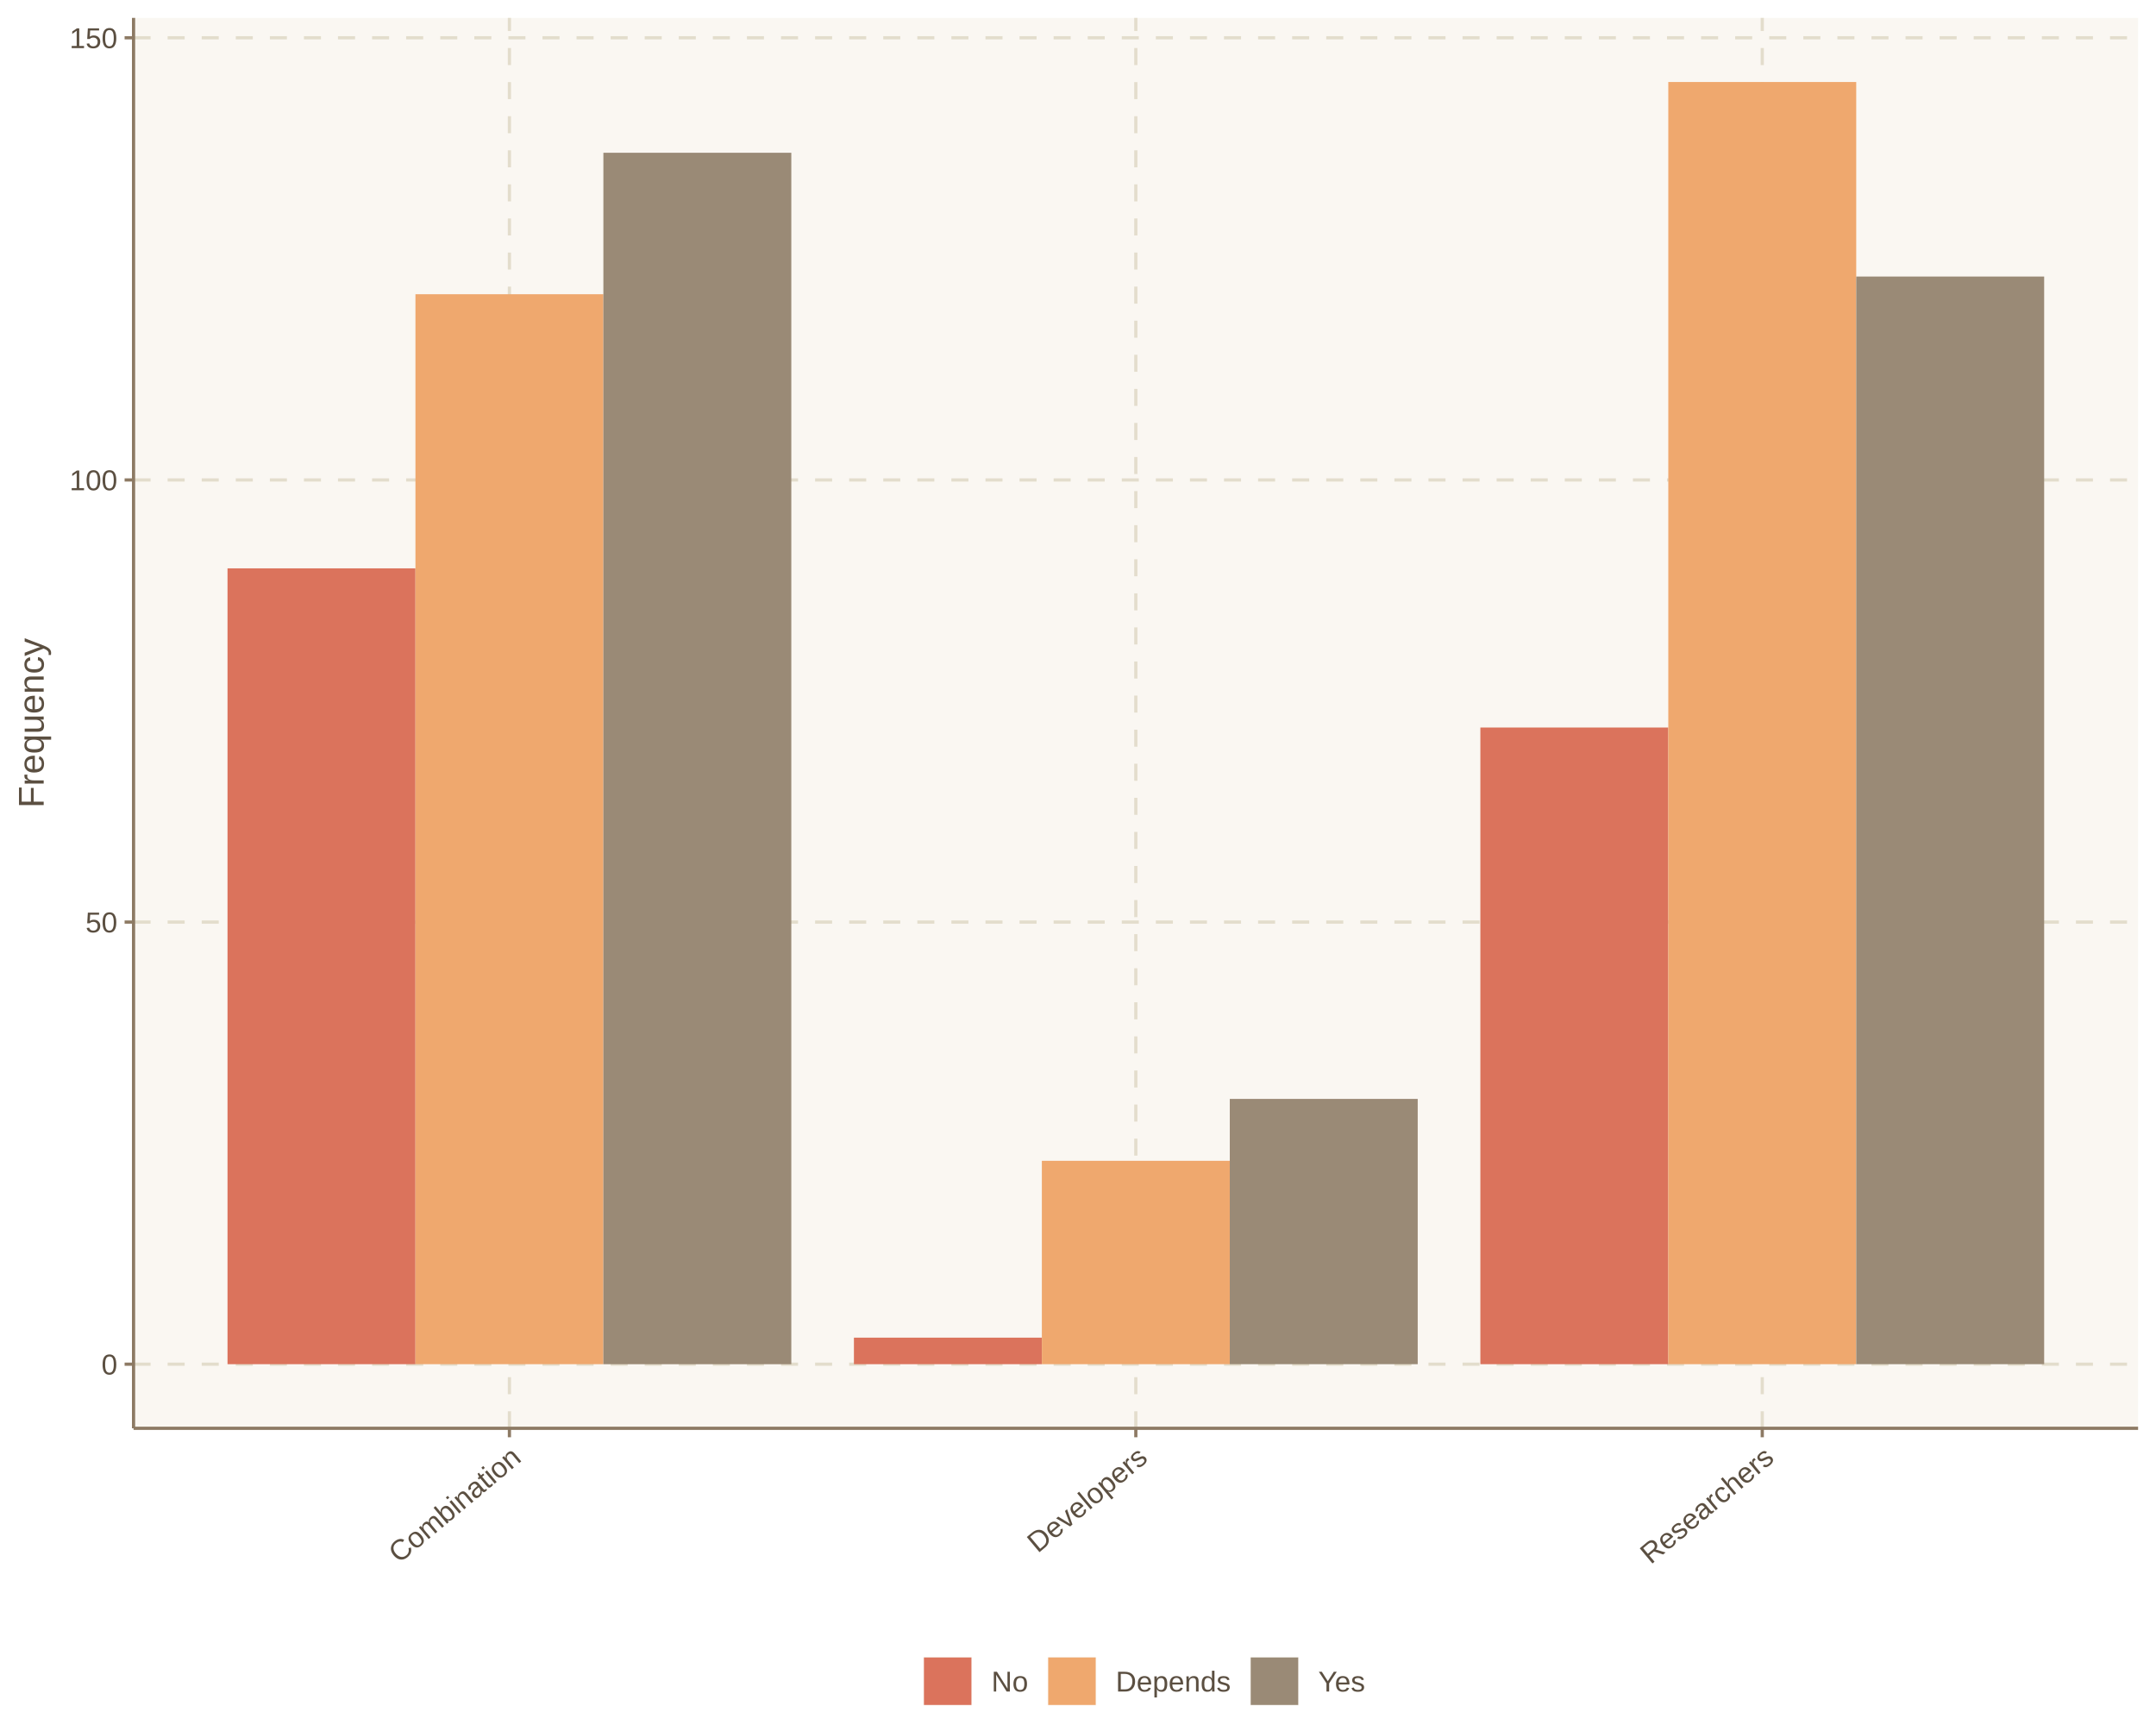
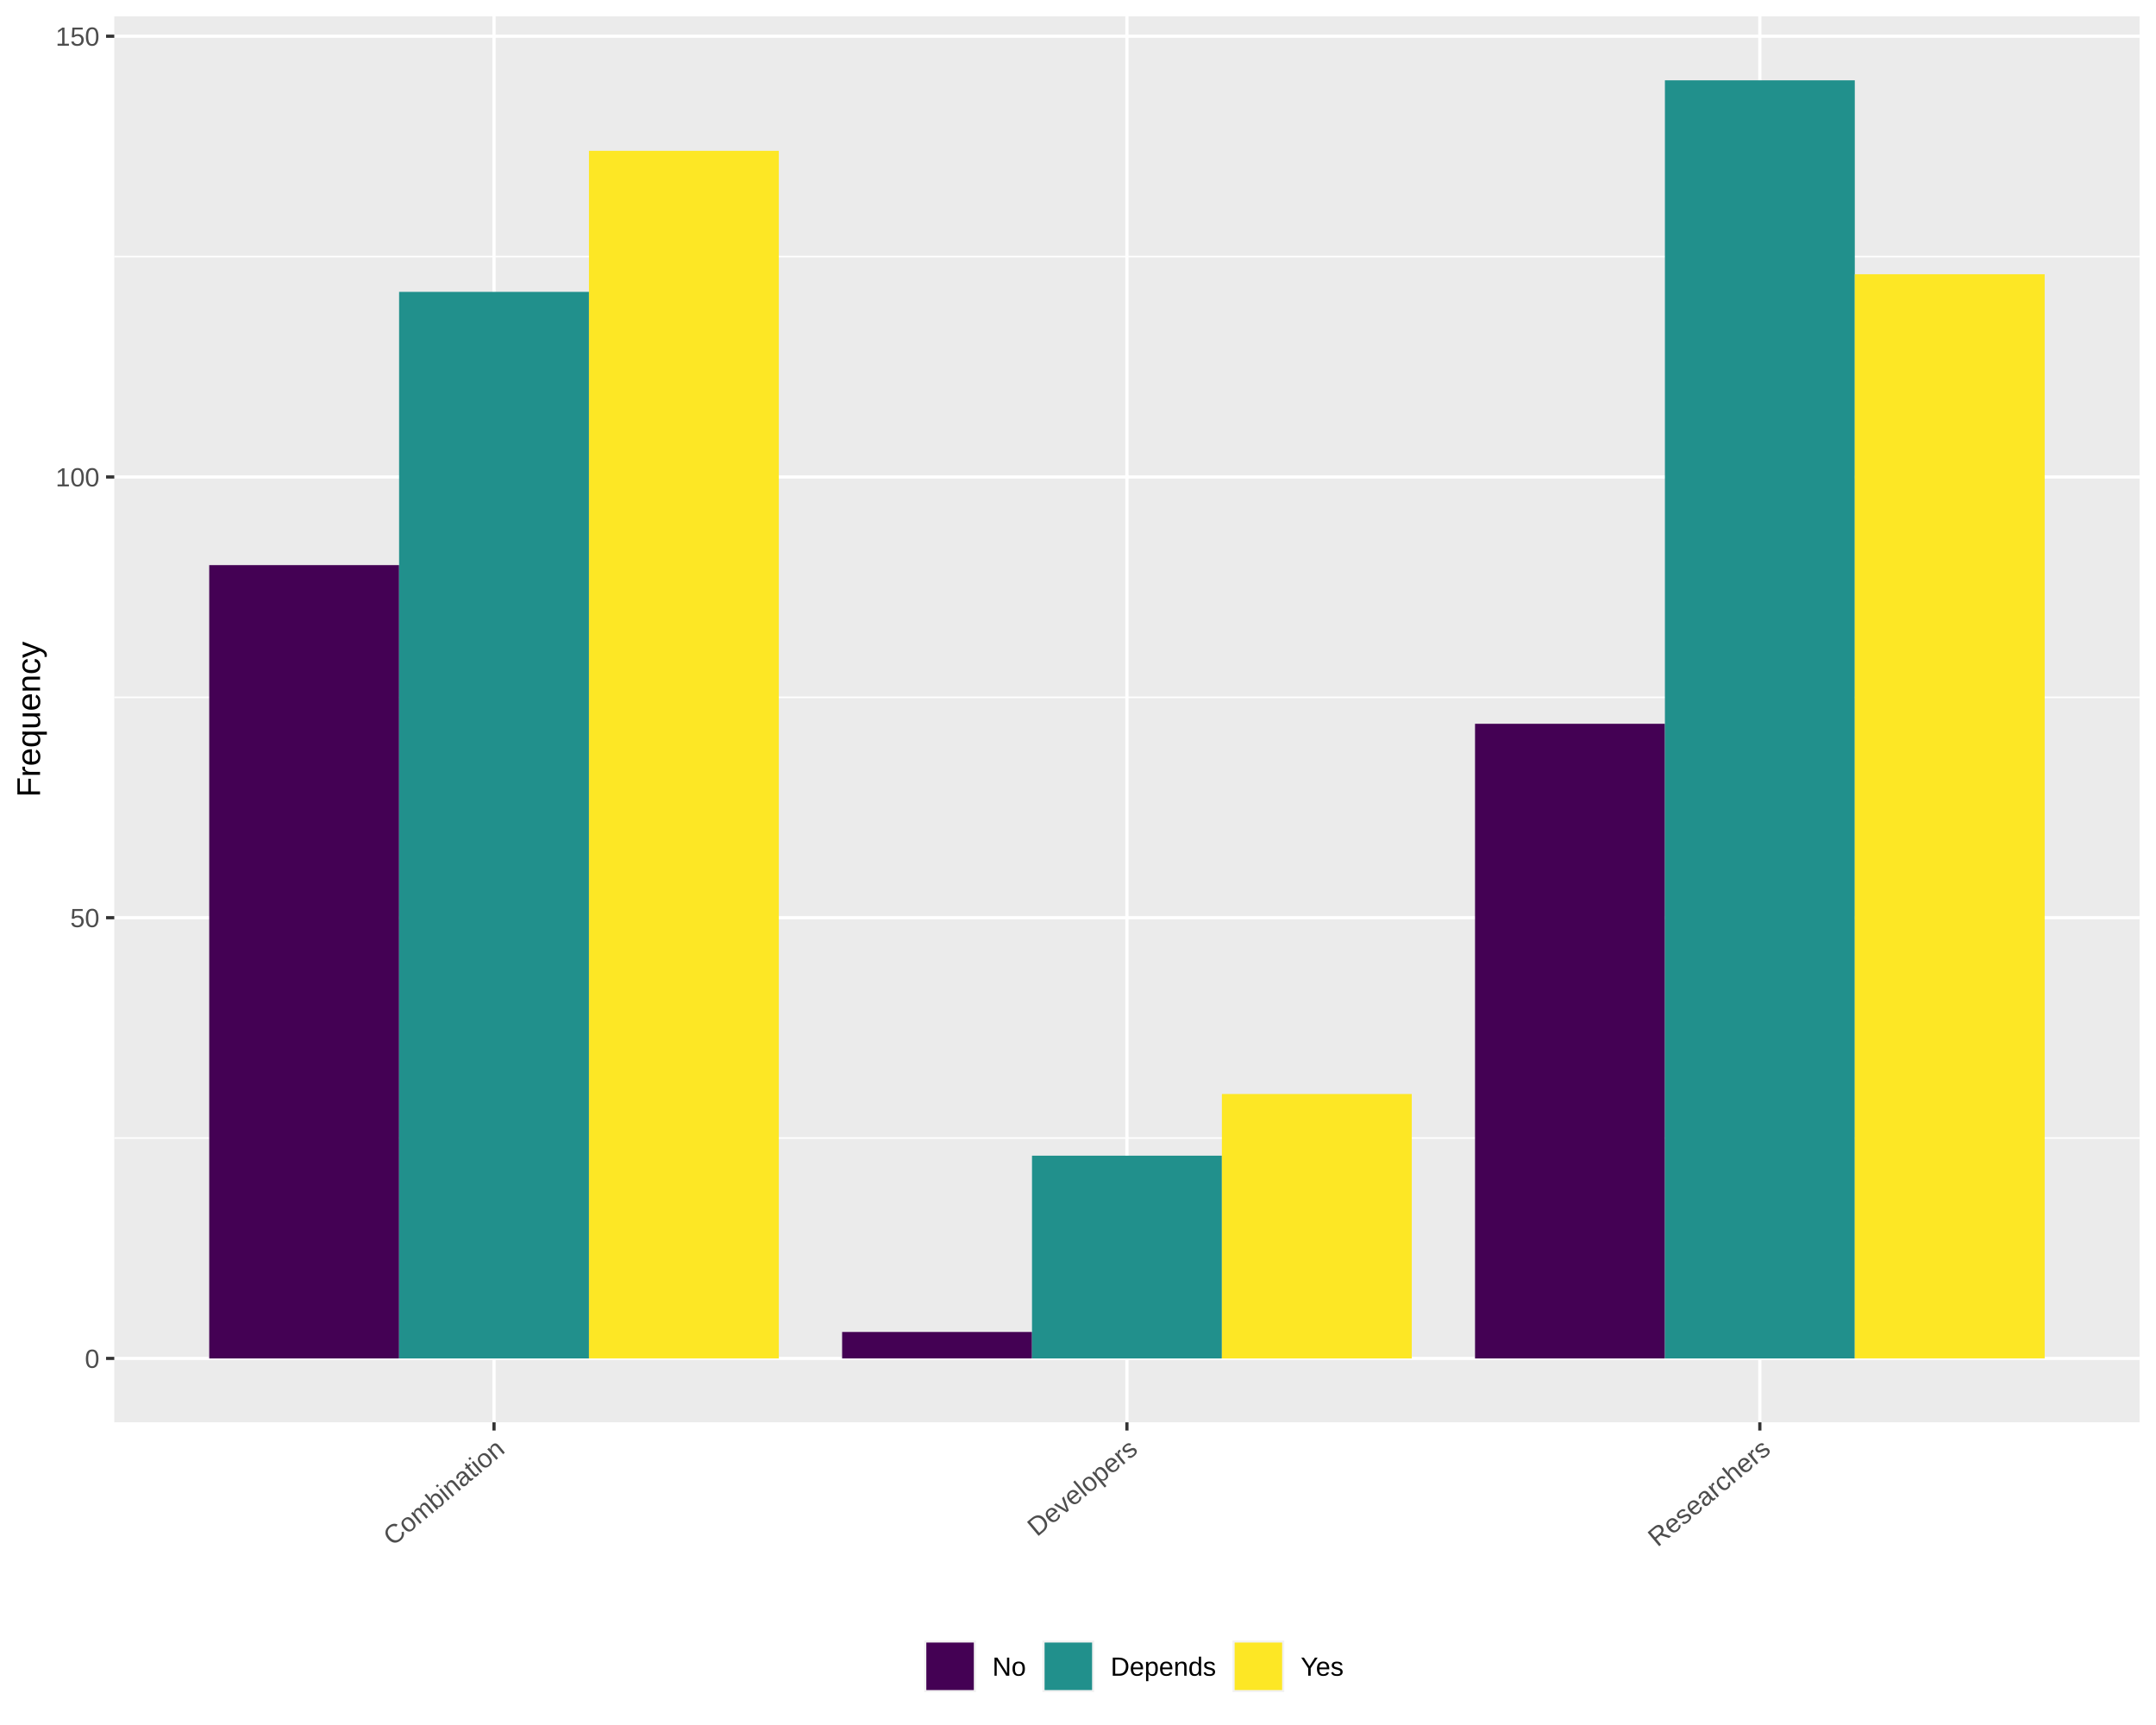
<svg xmlns="http://www.w3.org/2000/svg" class="svglite" width="720.00pt" height="576.00pt" viewBox="0 0 720.00 576.00">
  <defs>
    <style type="text/css">
    .svglite line, .svglite polyline, .svglite polygon, .svglite path, .svglite rect, .svglite circle {
      fill: none;
      stroke: #000000;
      stroke-linecap: round;
      stroke-linejoin: round;
      stroke-miterlimit: 10.00;
    }
    .svglite text {
      white-space: pre;
    }
  </style>
  </defs>
  <rect width="100%" height="100%" style="stroke: none; fill: #FFFFFF;" />
  <defs>
    <clipPath id="cpMC4wMHw3MjAuMDB8MC4wMHw1NzYuMDA=">
      <rect x="0.00" y="0.00" width="720.00" height="576.00" />
    </clipPath>
  </defs>
  <g clip-path="url(#cpMC4wMHw3MjAuMDB8MC4wMHw1NzYuMDA=)">
    <rect x="0.00" y="0.00" width="720.00" height="576.00" style="stroke-width: 1.07; stroke: #FFFFFF; fill: #FFFFFF;" />
  </g>
  <defs>
-     <clipPath id="cpNDQuNjB8NzE0LjAyfDUuOTh8NDc2Ljkz">
-       <rect x="44.60" y="5.98" width="669.42" height="470.95" />
+     <clipPath id="cpMzguMTZ8NzE0LjUyfDUuNDh8NDc0Ljkz">
+       <rect x="38.16" y="5.48" width="676.36" height="469.45" />
    </clipPath>
  </defs>
-   <g clip-path="url(#cpNDQuNjB8NzE0LjAyfDUuOTh8NDc2Ljkz)">
-     <rect x="44.60" y="5.98" width="669.42" height="470.95" style="stroke-width: 1.07; stroke: none; fill: #FAF7F2;" />
-     <polyline points="44.60,455.52 714.02,455.52 " style="stroke-width: 1.07; stroke: #E3DDCC; stroke-dasharray: 5.69,5.69; stroke-linecap: butt;" />
-     <polyline points="44.60,307.89 714.02,307.89 " style="stroke-width: 1.07; stroke: #E3DDCC; stroke-dasharray: 5.69,5.69; stroke-linecap: butt;" />
-     <polyline points="44.60,160.26 714.02,160.26 " style="stroke-width: 1.07; stroke: #E3DDCC; stroke-dasharray: 5.69,5.69; stroke-linecap: butt;" />
-     <polyline points="44.60,12.62 714.02,12.62 " style="stroke-width: 1.07; stroke: #E3DDCC; stroke-dasharray: 5.69,5.69; stroke-linecap: butt;" />
-     <polyline points="170.12,476.93 170.12,5.98 " style="stroke-width: 1.07; stroke: #E3DDCC; stroke-dasharray: 5.69,5.69; stroke-linecap: butt;" />
-     <polyline points="379.31,476.93 379.31,5.98 " style="stroke-width: 1.07; stroke: #E3DDCC; stroke-dasharray: 5.69,5.69; stroke-linecap: butt;" />
-     <polyline points="588.51,476.93 588.51,5.98 " style="stroke-width: 1.07; stroke: #E3DDCC; stroke-dasharray: 5.69,5.69; stroke-linecap: butt;" />
-     <rect x="75.98" y="189.78" width="62.76" height="265.74" style="stroke-width: 1.07; stroke: none; stroke-linecap: square; stroke-linejoin: miter; fill: #DB735C;" />
-     <rect x="138.74" y="98.25" width="62.76" height="357.27" style="stroke-width: 1.07; stroke: none; stroke-linecap: square; stroke-linejoin: miter; fill: #EFA86E;" />
-     <rect x="201.50" y="51.01" width="62.76" height="404.52" style="stroke-width: 1.07; stroke: none; stroke-linecap: square; stroke-linejoin: miter; fill: #9A8A76;" />
-     <rect x="285.17" y="446.66" width="62.76" height="8.86" style="stroke-width: 1.07; stroke: none; stroke-linecap: square; stroke-linejoin: miter; fill: #DB735C;" />
-     <rect x="347.93" y="387.61" width="62.76" height="67.91" style="stroke-width: 1.07; stroke: none; stroke-linecap: square; stroke-linejoin: miter; fill: #EFA86E;" />
-     <rect x="410.69" y="366.94" width="62.76" height="88.58" style="stroke-width: 1.07; stroke: none; stroke-linecap: square; stroke-linejoin: miter; fill: #9A8A76;" />
-     <rect x="494.37" y="242.93" width="62.76" height="212.59" style="stroke-width: 1.07; stroke: none; stroke-linecap: square; stroke-linejoin: miter; fill: #DB735C;" />
-     <rect x="557.13" y="27.38" width="62.76" height="428.14" style="stroke-width: 1.07; stroke: none; stroke-linecap: square; stroke-linejoin: miter; fill: #EFA86E;" />
-     <rect x="619.89" y="92.34" width="62.76" height="363.18" style="stroke-width: 1.07; stroke: none; stroke-linecap: square; stroke-linejoin: miter; fill: #9A8A76;" />
+   <g clip-path="url(#cpMzguMTZ8NzE0LjUyfDUuNDh8NDc0Ljkz)">
+     <rect x="38.16" y="5.48" width="676.36" height="469.45" style="stroke-width: 1.07; stroke: none; fill: #EBEBEB;" />
+     <polyline points="38.16,380.01 714.52,380.01 " style="stroke-width: 0.53; stroke: #FFFFFF; stroke-linecap: butt;" />
+     <polyline points="38.16,232.85 714.52,232.85 " style="stroke-width: 0.53; stroke: #FFFFFF; stroke-linecap: butt;" />
+     <polyline points="38.16,85.68 714.52,85.68 " style="stroke-width: 0.53; stroke: #FFFFFF; stroke-linecap: butt;" />
+     <polyline points="38.16,453.59 714.52,453.59 " style="stroke-width: 1.07; stroke: #FFFFFF; stroke-linecap: butt;" />
+     <polyline points="38.16,306.43 714.52,306.43 " style="stroke-width: 1.07; stroke: #FFFFFF; stroke-linecap: butt;" />
+     <polyline points="38.16,159.27 714.52,159.27 " style="stroke-width: 1.07; stroke: #FFFFFF; stroke-linecap: butt;" />
+     <polyline points="38.16,12.10 714.52,12.10 " style="stroke-width: 1.07; stroke: #FFFFFF; stroke-linecap: butt;" />
+     <polyline points="164.98,474.93 164.98,5.48 " style="stroke-width: 1.07; stroke: #FFFFFF; stroke-linecap: butt;" />
+     <polyline points="376.34,474.93 376.34,5.48 " style="stroke-width: 1.07; stroke: #FFFFFF; stroke-linecap: butt;" />
+     <polyline points="587.70,474.93 587.70,5.48 " style="stroke-width: 1.07; stroke: #FFFFFF; stroke-linecap: butt;" />
+     <rect x="69.87" y="188.70" width="63.41" height="264.90" style="stroke-width: 1.07; stroke: none; stroke-linecap: square; stroke-linejoin: miter; fill: #440154;" />
+     <rect x="133.28" y="97.46" width="63.41" height="356.14" style="stroke-width: 1.07; stroke: none; stroke-linecap: square; stroke-linejoin: miter; fill: #21908C;" />
+     <rect x="196.68" y="50.36" width="63.41" height="403.23" style="stroke-width: 1.07; stroke: none; stroke-linecap: square; stroke-linejoin: miter; fill: #FDE725;" />
+     <rect x="281.23" y="444.76" width="63.41" height="8.83" style="stroke-width: 1.07; stroke: none; stroke-linecap: square; stroke-linejoin: miter; fill: #440154;" />
+     <rect x="344.64" y="385.90" width="63.41" height="67.70" style="stroke-width: 1.07; stroke: none; stroke-linecap: square; stroke-linejoin: miter; fill: #21908C;" />
+     <rect x="408.05" y="365.30" width="63.41" height="88.30" style="stroke-width: 1.07; stroke: none; stroke-linecap: square; stroke-linejoin: miter; fill: #FDE725;" />
+     <rect x="492.59" y="241.68" width="63.41" height="211.92" style="stroke-width: 1.07; stroke: none; stroke-linecap: square; stroke-linejoin: miter; fill: #440154;" />
+     <rect x="556.00" y="26.82" width="63.41" height="426.78" style="stroke-width: 1.07; stroke: none; stroke-linecap: square; stroke-linejoin: miter; fill: #21908C;" />
+     <rect x="619.41" y="91.57" width="63.41" height="362.02" style="stroke-width: 1.07; stroke: none; stroke-linecap: square; stroke-linejoin: miter; fill: #FDE725;" />
  </g>
  <g clip-path="url(#cpMC4wMHw3MjAuMDB8MC4wMHw1NzYuMDA=)">
-     <polyline points="44.60,476.93 44.60,5.98 " style="stroke-width: 1.07; stroke: #8D7A64; stroke-linecap: butt;" />
-     <text x="39.22" y="458.96" text-anchor="end" style="font-size: 9.60px;fill: #5B4F41; font-family: &quot;Arial&quot;;" textLength="5.34px" lengthAdjust="spacingAndGlyphs">0</text>
-     <text x="39.22" y="311.33" text-anchor="end" style="font-size: 9.60px;fill: #5B4F41; font-family: &quot;Arial&quot;;" textLength="10.67px" lengthAdjust="spacingAndGlyphs">50</text>
-     <text x="39.22" y="163.70" text-anchor="end" style="font-size: 9.60px;fill: #5B4F41; font-family: &quot;Arial&quot;;" textLength="16.01px" lengthAdjust="spacingAndGlyphs">100</text>
-     <text x="39.22" y="16.06" text-anchor="end" style="font-size: 9.60px;fill: #5B4F41; font-family: &quot;Arial&quot;;" textLength="16.01px" lengthAdjust="spacingAndGlyphs">150</text>
-     <polyline points="41.61,455.52 44.60,455.52 " style="stroke-width: 1.07; stroke: #8D7A64; stroke-linecap: butt;" />
-     <polyline points="41.61,307.89 44.60,307.89 " style="stroke-width: 1.07; stroke: #8D7A64; stroke-linecap: butt;" />
-     <polyline points="41.61,160.26 44.60,160.26 " style="stroke-width: 1.07; stroke: #8D7A64; stroke-linecap: butt;" />
-     <polyline points="41.61,12.62 44.60,12.62 " style="stroke-width: 1.07; stroke: #8D7A64; stroke-linecap: butt;" />
-     <polyline points="44.60,476.93 714.02,476.93 " style="stroke-width: 1.07; stroke: #8D7A64; stroke-linecap: butt;" />
-     <polyline points="170.12,479.92 170.12,476.93 " style="stroke-width: 1.07; stroke: #8D7A64; stroke-linecap: butt;" />
-     <polyline points="379.31,479.92 379.31,476.93 " style="stroke-width: 1.07; stroke: #8D7A64; stroke-linecap: butt;" />
-     <polyline points="588.51,479.92 588.51,476.93 " style="stroke-width: 1.07; stroke: #8D7A64; stroke-linecap: butt;" />
-     <text transform="translate(174.54,487.58) rotate(-40)" text-anchor="end" style="font-size: 9.60px;fill: #5B4F41; font-family: &quot;Arial&quot;;" textLength="53.86px" lengthAdjust="spacingAndGlyphs">Combination</text>
-     <text transform="translate(383.74,487.58) rotate(-40)" text-anchor="end" style="font-size: 9.60px;fill: #5B4F41; font-family: &quot;Arial&quot;;" textLength="48.52px" lengthAdjust="spacingAndGlyphs">Developers</text>
-     <text transform="translate(592.93,487.58) rotate(-40)" text-anchor="end" style="font-size: 9.60px;fill: #5B4F41; font-family: &quot;Arial&quot;;" textLength="54.38px" lengthAdjust="spacingAndGlyphs">Researchers</text>
-     <text transform="translate(14.59,241.45) rotate(-90)" text-anchor="middle" style="font-size: 12.00px;fill: #5B4F41; font-family: &quot;Arial&quot;;" textLength="56.69px" lengthAdjust="spacingAndGlyphs">Frequency</text>
-     <rect x="301.86" y="552.74" width="154.90" height="17.28" style="stroke-width: 1.07; stroke: #FFFFFF; fill: #FFFFFF;" />
-     <rect x="307.84" y="552.74" width="17.28" height="17.28" style="stroke-width: 1.07; stroke: #FFFFFF; fill: #FAF7F2;" />
-     <rect x="308.55" y="553.45" width="15.86" height="15.86" style="stroke-width: 1.07; stroke: none; stroke-linecap: square; stroke-linejoin: miter; fill: #DB735C;" />
-     <rect x="349.34" y="552.74" width="17.28" height="17.28" style="stroke-width: 1.07; stroke: #FFFFFF; fill: #FAF7F2;" />
-     <rect x="350.05" y="553.45" width="15.86" height="15.86" style="stroke-width: 1.07; stroke: none; stroke-linecap: square; stroke-linejoin: miter; fill: #EFA86E;" />
-     <rect x="416.97" y="552.74" width="17.28" height="17.28" style="stroke-width: 1.07; stroke: #FFFFFF; fill: #FAF7F2;" />
-     <rect x="417.68" y="553.45" width="15.86" height="15.86" style="stroke-width: 1.07; stroke: none; stroke-linecap: square; stroke-linejoin: miter; fill: #9A8A76;" />
-     <text x="331.10" y="564.82" style="font-size: 9.60px;fill: #5B4F41; font-family: &quot;Arial&quot;;" textLength="12.26px" lengthAdjust="spacingAndGlyphs">No</text>
-     <text x="372.60" y="564.82" style="font-size: 9.60px;fill: #5B4F41; font-family: &quot;Arial&quot;;" textLength="38.40px" lengthAdjust="spacingAndGlyphs">Depends</text>
-     <text x="440.23" y="564.82" style="font-size: 9.60px;fill: #5B4F41; font-family: &quot;Arial&quot;;" textLength="16.53px" lengthAdjust="spacingAndGlyphs">Yes</text>
+     <text x="33.23" y="456.75" text-anchor="end" style="font-size: 8.80px;fill: #4D4D4D; font-family: &quot;Arial&quot;;" textLength="4.90px" lengthAdjust="spacingAndGlyphs">0</text>
+     <text x="33.23" y="309.58" text-anchor="end" style="font-size: 8.80px;fill: #4D4D4D; font-family: &quot;Arial&quot;;" textLength="9.79px" lengthAdjust="spacingAndGlyphs">50</text>
+     <text x="33.23" y="162.42" text-anchor="end" style="font-size: 8.80px;fill: #4D4D4D; font-family: &quot;Arial&quot;;" textLength="14.69px" lengthAdjust="spacingAndGlyphs">100</text>
+     <text x="33.23" y="15.26" text-anchor="end" style="font-size: 8.80px;fill: #4D4D4D; font-family: &quot;Arial&quot;;" textLength="14.69px" lengthAdjust="spacingAndGlyphs">150</text>
+     <polyline points="35.42,453.59 38.16,453.59 " style="stroke-width: 1.07; stroke: #333333; stroke-linecap: butt;" />
+     <polyline points="35.42,306.43 38.16,306.43 " style="stroke-width: 1.07; stroke: #333333; stroke-linecap: butt;" />
+     <polyline points="35.42,159.27 38.16,159.27 " style="stroke-width: 1.07; stroke: #333333; stroke-linecap: butt;" />
+     <polyline points="35.42,12.10 38.16,12.10 " style="stroke-width: 1.07; stroke: #333333; stroke-linecap: butt;" />
+     <polyline points="164.98,477.67 164.98,474.93 " style="stroke-width: 1.07; stroke: #333333; stroke-linecap: butt;" />
+     <polyline points="376.34,477.67 376.34,474.93 " style="stroke-width: 1.07; stroke: #333333; stroke-linecap: butt;" />
+     <polyline points="587.70,477.67 587.70,474.93 " style="stroke-width: 1.07; stroke: #333333; stroke-linecap: butt;" />
+     <text transform="translate(169.03,484.70) rotate(-40)" text-anchor="end" style="font-size: 8.80px;fill: #4D4D4D; font-family: &quot;Arial&quot;;" textLength="49.40px" lengthAdjust="spacingAndGlyphs">Combination</text>
+     <text transform="translate(380.40,484.70) rotate(-40)" text-anchor="end" style="font-size: 8.80px;fill: #4D4D4D; font-family: &quot;Arial&quot;;" textLength="44.51px" lengthAdjust="spacingAndGlyphs">Developers</text>
+     <text transform="translate(591.76,484.70) rotate(-40)" text-anchor="end" style="font-size: 8.80px;fill: #4D4D4D; font-family: &quot;Arial&quot;;" textLength="49.89px" lengthAdjust="spacingAndGlyphs">Researchers</text>
+     <text transform="translate(13.37,240.21) rotate(-90)" text-anchor="middle" style="font-size: 11.00px; font-family: &quot;Arial&quot;;" textLength="51.98px" lengthAdjust="spacingAndGlyphs">Frequency</text>
+     <rect x="297.68" y="542.28" width="157.31" height="28.24" style="stroke-width: 1.07; stroke: none; fill: #FFFFFF;" />
+     <rect x="308.64" y="547.76" width="17.28" height="17.28" style="stroke-width: 1.07; stroke: none; fill: #F2F2F2;" />
+     <rect x="309.35" y="548.47" width="15.86" height="15.86" style="stroke-width: 1.07; stroke: none; stroke-linecap: square; stroke-linejoin: miter; fill: #440154;" />
+     <rect x="348.13" y="547.76" width="17.28" height="17.28" style="stroke-width: 1.07; stroke: none; fill: #F2F2F2;" />
+     <rect x="348.84" y="548.47" width="15.86" height="15.86" style="stroke-width: 1.07; stroke: none; stroke-linecap: square; stroke-linejoin: miter; fill: #21908C;" />
+     <rect x="411.60" y="547.76" width="17.28" height="17.28" style="stroke-width: 1.07; stroke: none; fill: #F2F2F2;" />
+     <rect x="412.31" y="548.47" width="15.86" height="15.86" style="stroke-width: 1.07; stroke: none; stroke-linecap: square; stroke-linejoin: miter; fill: #FDE725;" />
+     <text x="331.40" y="559.55" style="font-size: 8.80px; font-family: &quot;Arial&quot;;" textLength="11.25px" lengthAdjust="spacingAndGlyphs">No</text>
+     <text x="370.89" y="559.55" style="font-size: 8.80px; font-family: &quot;Arial&quot;;" textLength="35.23px" lengthAdjust="spacingAndGlyphs">Depends</text>
+     <text x="434.36" y="559.55" style="font-size: 8.80px; font-family: &quot;Arial&quot;;" textLength="15.16px" lengthAdjust="spacingAndGlyphs">Yes</text>
  </g>
</svg>
